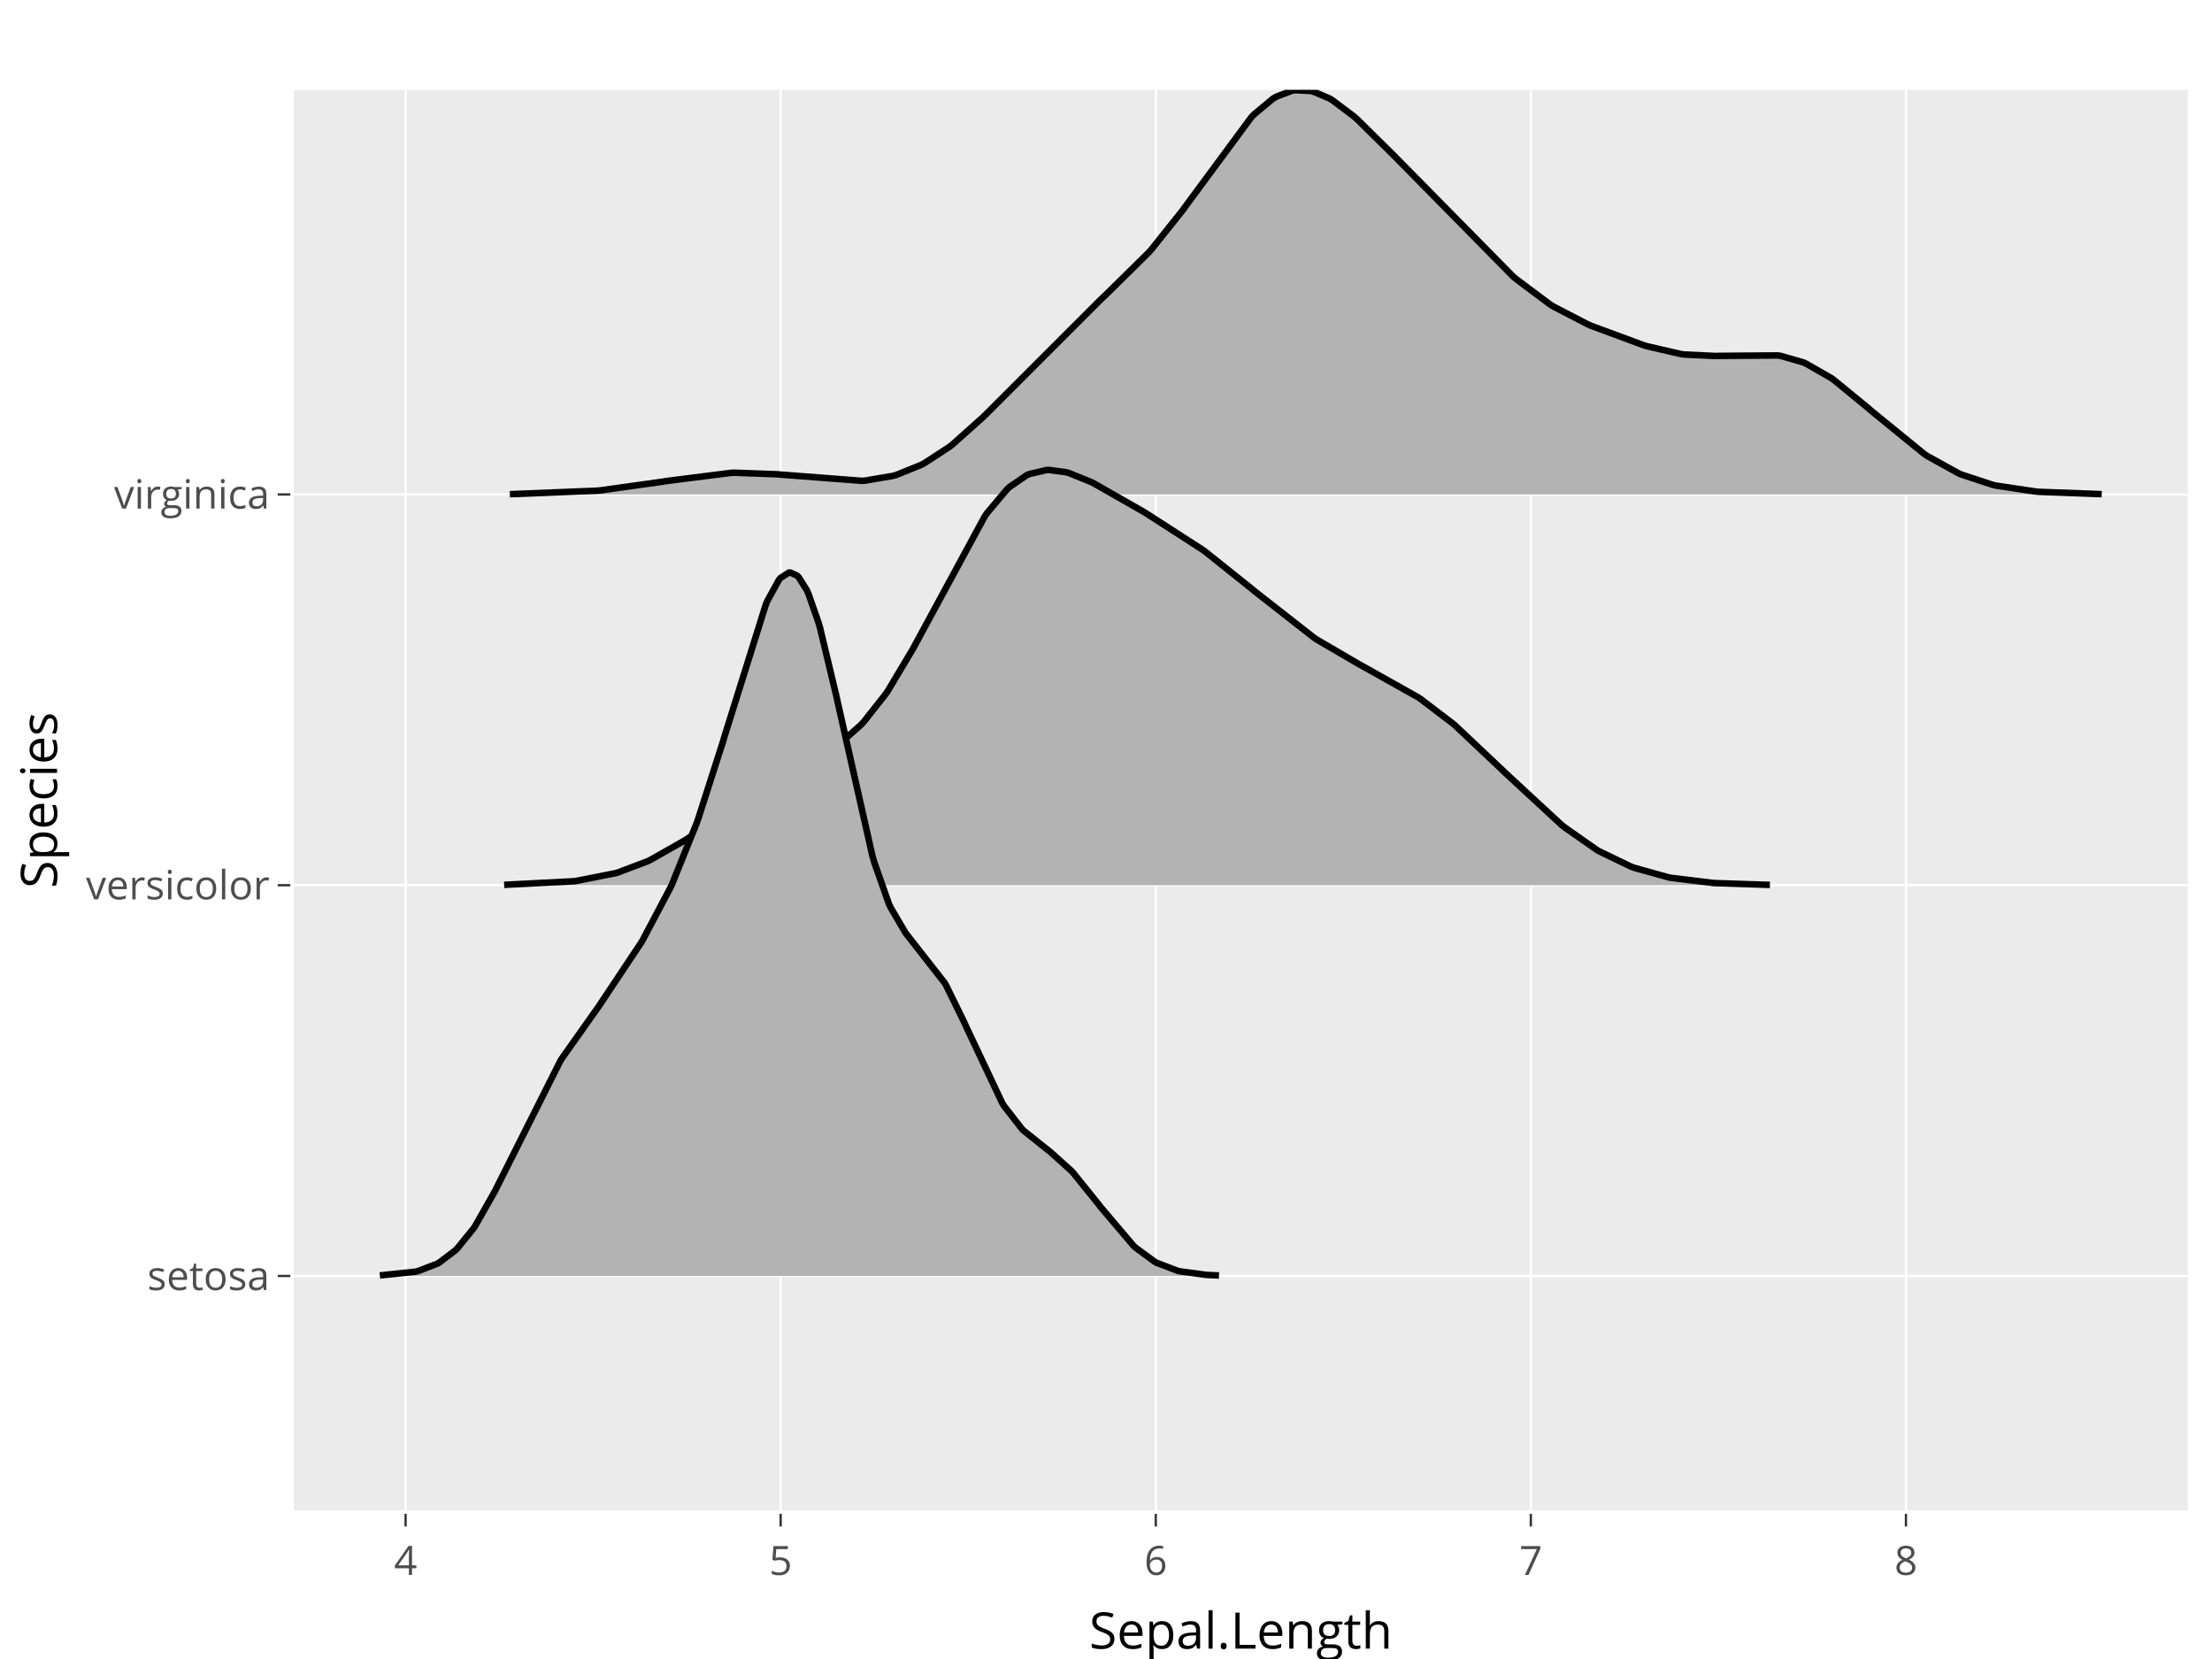
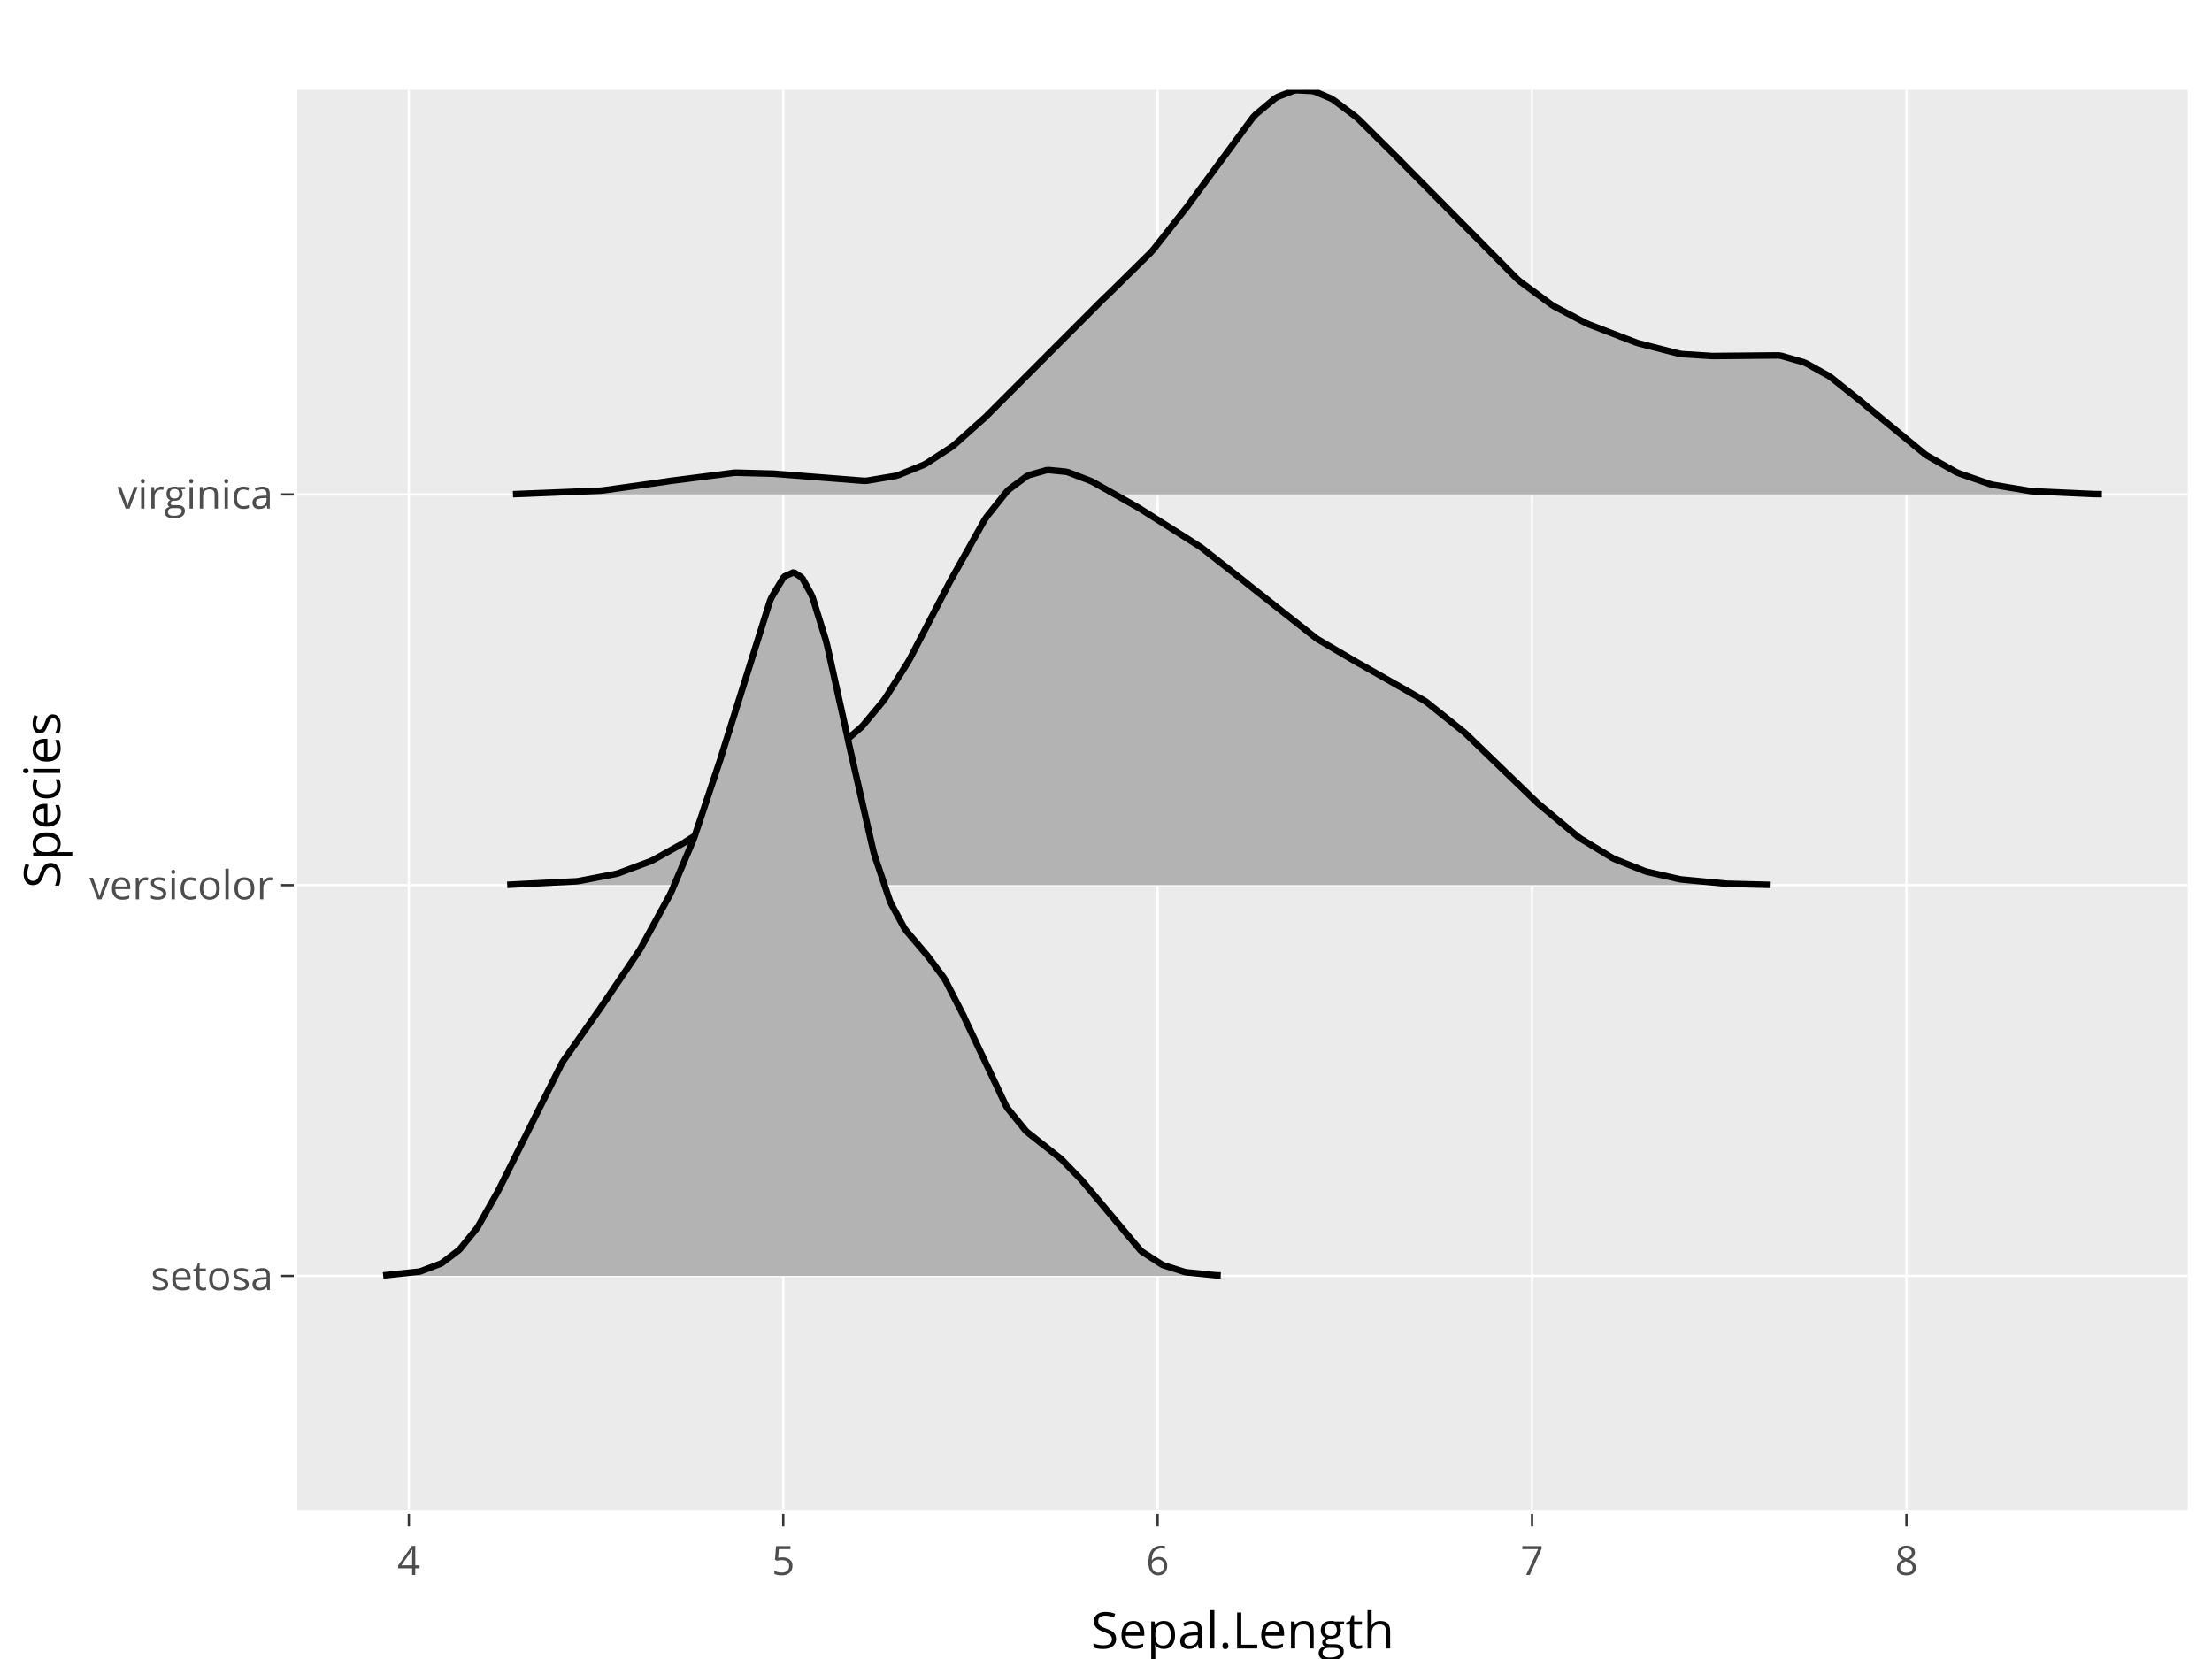
<svg xmlns="http://www.w3.org/2000/svg" class="main-svg" width="640" height="480" style="" viewBox="0 0 640 480">
  <rect x="0" y="0" width="640" height="480" style="fill: rgb(255, 255, 255); fill-opacity: 1;" />
  <defs id="defs-">
    <g class="clips">
      <clipPath id="clipxyplot" class="plotclip">
-         <rect width="548" height="411" />
+         <rect width="547" height="411" />
      </clipPath>
      <clipPath class="axesclip" id="clipx">
-         <rect x="85" y="0" width="548" height="480" />
+         <rect x="86" y="0" width="547" height="480" />
      </clipPath>
      <clipPath class="axesclip" id="clipy">
        <rect x="0" y="26" width="640" height="411" />
      </clipPath>
      <clipPath class="axesclip" id="clipxy">
-         <rect x="85" y="26" width="548" height="411" />
+         <rect x="86" y="26" width="547" height="411" />
      </clipPath>
    </g>
    <g class="gradients" />
    <g class="patterns" />
  </defs>
  <g class="bglayer">
-     <rect class="bg" x="85" y="26" width="548" height="411" style="fill: rgb(235, 235, 235); fill-opacity: 1; stroke-width: 0;" />
+     <rect class="bg" x="86" y="26" width="547" height="411" style="fill: rgb(235, 235, 235); fill-opacity: 1; stroke-width: 0;" />
  </g>
  <g class="layer-below">
    <g class="imagelayer" />
    <g class="shapelayer" />
  </g>
  <g class="cartesianlayer">
    <g class="subplot xy">
      <g class="layer-subplot">
        <g class="shapelayer" />
        <g class="imagelayer" />
      </g>
      <g class="gridlayer">
        <g class="x">
-           <path class="xgrid crisp" transform="translate(117.35,0)" d="M0,26v411" style="stroke: rgb(255, 255, 255); stroke-opacity: 1; stroke-width: 0.664px;" />
-           <path class="xgrid crisp" transform="translate(225.87,0)" d="M0,26v411" style="stroke: rgb(255, 255, 255); stroke-opacity: 1; stroke-width: 0.664px;" />
-           <path class="xgrid crisp" transform="translate(334.4,0)" d="M0,26v411" style="stroke: rgb(255, 255, 255); stroke-opacity: 1; stroke-width: 0.664px;" />
-           <path class="xgrid crisp" transform="translate(442.92,0)" d="M0,26v411" style="stroke: rgb(255, 255, 255); stroke-opacity: 1; stroke-width: 0.664px;" />
-           <path class="xgrid crisp" transform="translate(551.45,0)" d="M0,26v411" style="stroke: rgb(255, 255, 255); stroke-opacity: 1; stroke-width: 0.664px;" />
+           <path class="xgrid crisp" transform="translate(118.29,0)" d="M0,26v411" style="stroke: rgb(255, 255, 255); stroke-opacity: 1; stroke-width: 0.664px;" />
+           <path class="xgrid crisp" transform="translate(226.62,0)" d="M0,26v411" style="stroke: rgb(255, 255, 255); stroke-opacity: 1; stroke-width: 0.664px;" />
+           <path class="xgrid crisp" transform="translate(334.94,0)" d="M0,26v411" style="stroke: rgb(255, 255, 255); stroke-opacity: 1; stroke-width: 0.664px;" />
+           <path class="xgrid crisp" transform="translate(443.27,0)" d="M0,26v411" style="stroke: rgb(255, 255, 255); stroke-opacity: 1; stroke-width: 0.664px;" />
+           <path class="xgrid crisp" transform="translate(551.59,0)" d="M0,26v411" style="stroke: rgb(255, 255, 255); stroke-opacity: 1; stroke-width: 0.664px;" />
        </g>
        <g class="y">
-           <path class="ygrid crisp" transform="translate(0,369.17)" d="M85,0h548" style="stroke: rgb(255, 255, 255); stroke-opacity: 1; stroke-width: 0.664px;" />
-           <path class="ygrid crisp" transform="translate(0,256.12)" d="M85,0h548" style="stroke: rgb(255, 255, 255); stroke-opacity: 1; stroke-width: 0.664px;" />
-           <path class="ygrid crisp" transform="translate(0,143.06)" d="M85,0h548" style="stroke: rgb(255, 255, 255); stroke-opacity: 1; stroke-width: 0.664px;" />
+           <path class="ygrid crisp" transform="translate(0,369.17)" d="M86,0h547" style="stroke: rgb(255, 255, 255); stroke-opacity: 1; stroke-width: 0.664px;" />
+           <path class="ygrid crisp" transform="translate(0,256.11)" d="M86,0h547" style="stroke: rgb(255, 255, 255); stroke-opacity: 1; stroke-width: 0.664px;" />
+           <path class="ygrid crisp" transform="translate(0,143.06)" d="M86,0h547" style="stroke: rgb(255, 255, 255); stroke-opacity: 1; stroke-width: 0.664px;" />
        </g>
      </g>
      <g class="zerolinelayer" />
      <path class="xlines-below" />
      <path class="ylines-below" />
      <g class="overlines-below" />
      <g class="xaxislayer-below" />
      <g class="yaxislayer-below" />
      <g class="overaxes-below" />
-       <g class="plot" transform="translate(85,26)" clip-path="url(#clipxyplot)">
+       <g class="plot" transform="translate(86,26)" clip-path="url(#clipxyplot)">
        <g class="scatterlayer mlayer">
          <g class="trace scatter trace-vdiffr-plotly-1" style="stroke-miterlimit: 2; opacity: 1;">
            <g class="fills">
              <g>
-                 <path class="js-fill" d="M62.52,117.06L523.09,117.06L505.06,116.31L504.16,116.24L492.45,114.49L491.55,114.28L482.53,111.31L481.63,110.92L473.52,106.52L472.62,105.94L462.7,98.35L461.8,97.58L443.78,82.67L442.87,82.09L435.66,78.45L434.76,78.13L428.45,76.72L427.55,76.62L418.54,76.63L417.64,76.68L404.12,76.77L403.22,76.68L394.2,74.94L393.3,74.69L380.68,70.43L379.78,70.08L367.17,64.27L366.26,63.76L357.25,57.68L356.35,56.97L346.44,48.08L345.53,47.19L314.89,15.49L313.99,14.58L304.07,5.49L303.17,4.81L297.76,1.53L296.86,1.14L292.36,0.03L291.46,0L286.95,0.75L286.05,1.1L281.54,3.8L280.64,4.51L275.23,9.96L274.33,11.03L266.22,21.96L265.32,23.25L250.9,42.95L250,44.02L240.08,54.53L239.18,55.39L211.24,82.36L210.34,83.32L194.11,99.66L193.21,100.45L184.2,107.01L183.3,107.54L176.09,110.84L175.19,111.15L167.08,112.89L166.17,112.98L157.16,113.06L156.26,113L126.52,110.81L125.62,110.85L112.1,112.46L111.19,112.61L85.96,116.13L85.06,116.2L66.13,116.95L65.23,116.96L62.52,117.06Z" style="fill: rgb(179, 179, 179); fill-opacity: 1; stroke-width: 0;" />
+                 <path class="js-fill" d="M62.41,117.06L522.14,117.06L504.14,116.32L503.24,116.24L491.55,114.49L490.65,114.28L481.65,111.32L480.75,110.93L472.66,106.54L471.76,105.95L461.86,98.36L460.96,97.59L442.07,82.08L441.17,81.53L434.87,78.44L433.97,78.12L427.67,76.72L426.77,76.62L417.78,76.64L416.88,76.69L404.28,76.87L403.38,76.79L394.38,75.19L393.48,74.96L379.99,70.45L379.09,70.1L366.5,64.29L365.6,63.78L357.5,58.4L356.6,57.71L346.7,48.98L345.8,48.1L326.91,28.6L326.01,27.66L305.32,6.97L304.42,6.22L298.12,1.96L297.22,1.53L292.72,0.14L291.82,0.03L287.32,0.47L286.43,0.75L281.93,3.13L281.03,3.8L275.63,8.94L274.73,9.97L266.63,20.69L265.73,21.98L250.44,42.98L249.54,44.06L239.64,54.56L238.74,55.42L211.75,81.4L210.85,82.36L193.76,99.68L192.86,100.46L184.76,106.48L183.86,107.03L175.77,110.86L174.87,111.16L166.77,112.9L165.87,112.99L156.87,113.06L155.97,113L126.29,110.8L125.39,110.85L113.69,112.17L112.79,112.31L85.8,116.13L84.9,116.2L66.01,116.95L65.11,116.96L62.41,117.06Z" style="fill: rgb(179, 179, 179); fill-opacity: 1; stroke-width: 0;" />
              </g>
            </g>
            <g class="errorbars" />
            <g class="lines">
-               <path class="js-line" d="M62.52,117.06L523.09,117.06L505.06,116.31L504.16,116.24L492.45,114.49L491.55,114.28L482.53,111.31L481.63,110.92L473.52,106.52L472.62,105.94L462.7,98.35L461.8,97.58L443.78,82.67L442.87,82.09L435.66,78.45L434.76,78.13L428.45,76.72L427.55,76.62L418.54,76.63L417.64,76.68L404.12,76.77L403.22,76.68L394.2,74.94L393.3,74.69L380.68,70.43L379.78,70.08L367.17,64.27L366.26,63.76L357.25,57.68L356.35,56.97L346.44,48.08L345.53,47.19L314.89,15.49L313.99,14.58L304.07,5.49L303.17,4.81L297.76,1.53L296.86,1.14L292.36,0.03L291.46,0L286.95,0.75L286.05,1.1L281.54,3.8L280.64,4.51L275.23,9.96L274.33,11.03L266.22,21.96L265.32,23.25L250.9,42.95L250,44.02L240.08,54.53L239.18,55.39L211.24,82.36L210.34,83.32L194.11,99.66L193.21,100.45L184.2,107.01L183.3,107.54L176.09,110.84L175.19,111.15L167.08,112.89L166.17,112.98L157.16,113.06L156.26,113L126.52,110.81L125.62,110.85L112.1,112.46L111.19,112.61L85.96,116.13L85.06,116.2L66.13,116.95L65.23,116.96L62.52,117.06" style="vector-effect: non-scaling-stroke; fill: none; stroke: rgb(0, 0, 0); stroke-opacity: 0; stroke-width: 1.89px; opacity: 1;" />
+               <path class="js-line" d="M62.41,117.06L522.14,117.06L504.14,116.32L503.24,116.24L491.55,114.49L490.65,114.28L481.65,111.32L480.75,110.93L472.66,106.54L471.76,105.95L461.86,98.36L460.96,97.59L442.07,82.08L441.17,81.53L434.87,78.44L433.97,78.12L427.67,76.72L426.77,76.62L417.78,76.64L416.88,76.69L404.28,76.87L403.38,76.79L394.38,75.19L393.48,74.96L379.99,70.45L379.09,70.1L366.5,64.29L365.6,63.78L357.5,58.4L356.6,57.71L346.7,48.98L345.8,48.1L326.91,28.6L326.01,27.66L305.32,6.97L304.42,6.22L298.12,1.96L297.22,1.53L292.72,0.14L291.82,0.03L287.32,0.47L286.43,0.75L281.93,3.13L281.03,3.8L275.63,8.94L274.73,9.97L266.63,20.69L265.73,21.98L250.44,42.98L249.54,44.06L239.64,54.56L238.74,55.42L211.75,81.4L210.85,82.36L193.76,99.68L192.86,100.46L184.76,106.48L183.86,107.03L175.77,110.86L174.87,111.16L166.77,112.9L165.87,112.99L156.87,113.06L155.97,113L126.29,110.8L125.39,110.85L113.69,112.17L112.79,112.31L85.8,116.13L84.9,116.2L66.01,116.95L65.11,116.96L62.41,117.06" style="vector-effect: non-scaling-stroke; fill: none; stroke: rgb(0, 0, 0); stroke-opacity: 0; stroke-width: 1.89px; opacity: 1;" />
            </g>
            <g class="points" />
            <g class="text" />
          </g>
          <g class="trace scatter trace-vdiffr-plotly-2" style="stroke-miterlimit: 2; opacity: 1;">
            <g class="fills" />
            <g class="errorbars" />
            <g class="lines">
-               <path class="js-line" d="M62.52,116.99L87.76,115.97L88.66,115.89L106.69,113.37L107.59,113.21L126.52,110.81L127.42,110.77L140.04,111.23L140.94,111.32L164.37,113.12L165.27,113.06L173.38,111.68L174.29,111.43L181.5,108.51L182.4,108.04L189.61,103.35L190.51,102.66L199.52,94.61L200.42,93.72L233.77,60.37L234.67,59.55L247.29,47.12L248.19,46.11L257.21,34.8L258.11,33.55L277.03,7.94L277.94,7.01L283.34,2.52L284.25,1.99L288.75,0.26L289.65,0.09L294.16,0.31L295.06,0.53L299.57,2.44L300.47,2.97L306.78,7.72L307.68,8.52L318.49,19.19L319.4,20.12L352.74,53.95L353.65,54.73L363.56,62.13L364.46,62.69L374.38,67.83L375.28,68.23L390.6,73.9L391.5,74.17L401.41,76.45L402.32,76.57L411.33,77L412.23,76.97L429.36,76.84L430.26,76.98L436.57,78.79L437.47,79.17L444.68,83.29L445.58,83.92L455.49,92.04L456.39,92.84L471.72,105.33L472.62,105.94L481.63,110.92L482.53,111.31L491.55,114.28L492.45,114.49L504.16,116.24L505.06,116.31L523.09,116.98" style="vector-effect: non-scaling-stroke; fill: none; stroke: rgb(0, 0, 0); stroke-opacity: 1; stroke-width: 1.89px; opacity: 1;" />
+               <path class="js-line" d="M62.41,116.99L87.6,115.97L88.5,115.89L106.49,113.37L107.39,113.21L126.29,110.8L127.19,110.77L137.98,111.06L138.88,111.14L164.07,113.12L164.97,113.06L173.07,111.7L173.97,111.44L181.17,108.53L182.06,108.05L189.26,103.37L190.16,102.67L199.16,94.63L200.06,93.73L233.35,60.38L234.24,59.57L246.84,47.16L247.74,46.15L257.64,33.59L258.54,32.33L276.53,7.95L277.43,7.02L282.83,2.52L283.73,1.99L288.22,0.26L289.12,0.09L293.62,0.31L294.52,0.53L299.02,2.45L299.92,2.99L306.22,7.74L307.12,8.54L318.81,20.15L319.71,21.09L353,54.76L353.9,55.52L362.9,62.16L363.8,62.71L372.79,67.45L373.69,67.85L387.19,73.04L388.09,73.34L399.78,76.33L400.68,76.47L409.68,77.03L410.58,77.01L428.57,76.84L429.47,76.98L435.77,78.79L436.67,79.17L442.97,82.67L443.87,83.28L452.86,90.47L453.76,91.26L470.86,105.34L471.76,105.95L479.85,110.52L480.75,110.93L489.75,114.05L490.65,114.28L501.44,116.07L502.34,116.16L519.44,116.94L520.34,116.96L522.14,116.98" style="vector-effect: non-scaling-stroke; fill: none; stroke: rgb(0, 0, 0); stroke-opacity: 1; stroke-width: 1.89px; opacity: 1;" />
            </g>
            <g class="points" />
            <g class="text" />
          </g>
          <g class="trace scatter trace-vdiffr-plotly-3" style="stroke-miterlimit: 2; opacity: 1;">
            <g class="fills">
              <g>
-                 <path class="js-fill" d="M60.86,230.12L427.09,230.12L409.89,229.41L409.17,229.36L396.99,227.68L396.27,227.53L386.95,224.76L386.24,224.47L378.35,220.68L377.63,220.27L368.32,213.88L367.6,213.31L357.57,204.48L356.85,203.8L331.77,180.41L331.05,179.86L321.02,173.07L320.3,172.65L290.92,155.48L290.2,154.95L275.86,143.26L275.15,142.66L260.1,131.03L259.38,130.54L244.33,121.15L243.61,120.73L228.56,112.46L227.85,112.16L221.4,110.2L220.68,110.09L215.66,110.27L214.95,110.43L210.65,112.25L209.93,112.69L204.91,117.04L204.2,117.84L199.18,124.5L198.46,125.61L190.58,139.55L189.86,140.93L173.38,171.6L172.66,172.7L165.49,182.2L164.78,183L157.61,189.45L156.89,189.97L149.01,194.79L148.29,195.17L128.94,206.26L128.23,206.74L104.58,222.12L103.86,222.47L94.54,226.21L93.82,226.42L83.79,228.61L83.07,228.71L68.74,229.83L68.02,229.85L60.86,230.12Z" style="fill: rgb(179, 179, 179); fill-opacity: 1; stroke-width: 0;" />
+                 <path class="js-fill" d="M60.75,230.11L426.31,230.11L408.42,229.36L407.71,229.3L396.26,227.69L395.55,227.53L386.25,224.77L385.53,224.49L376.95,220.28L376.23,219.86L366.93,213.33L366.22,212.75L356.2,203.81L355.48,203.12L331.88,180.99L331.16,180.42L321.86,173.94L321.15,173.51L306.12,165.4L305.41,165.01L294.68,158.56L293.96,158.07L282.52,149.3L281.8,148.7L259.62,131.06L258.91,130.57L243.17,120.76L242.45,120.34L226.72,111.88L226,111.6L219.56,110.03L218.85,109.99L214.55,110.44L213.84,110.63L209.55,112.69L208.83,113.19L203.82,117.83L203.11,118.66L197.38,126.75L196.67,127.91L188.8,142.35L188.08,143.75L174.49,169.33L173.78,170.5L166.62,180.59L165.91,181.43L159.47,187.8L158.75,188.38L151.6,193.21L150.88,193.62L126.56,207.73L125.85,208.22L105.82,221.38L105.1,221.76L95.8,225.75L95.08,225.99L85.78,228.27L85.07,228.39L71.48,229.71L70.76,229.74L60.75,230.11Z" style="fill: rgb(179, 179, 179); fill-opacity: 1; stroke-width: 0;" />
              </g>
            </g>
            <g class="errorbars" />
            <g class="lines">
-               <path class="js-line" d="M60.86,230.12L427.09,230.12L409.89,229.41L409.17,229.36L396.99,227.68L396.27,227.53L386.95,224.76L386.24,224.47L378.35,220.68L377.63,220.27L368.32,213.88L367.6,213.31L357.57,204.48L356.85,203.8L331.77,180.41L331.05,179.86L321.02,173.07L320.3,172.65L290.92,155.48L290.2,154.95L275.86,143.26L275.15,142.66L260.1,131.03L259.38,130.54L244.33,121.15L243.61,120.73L228.56,112.46L227.85,112.16L221.4,110.2L220.68,110.09L215.66,110.27L214.95,110.43L210.65,112.25L209.93,112.69L204.91,117.04L204.2,117.84L199.18,124.5L198.46,125.61L190.58,139.55L189.86,140.93L173.38,171.6L172.66,172.7L165.49,182.2L164.78,183L157.61,189.45L156.89,189.97L149.01,194.79L148.29,195.17L128.94,206.26L128.23,206.74L104.58,222.12L103.86,222.47L94.54,226.21L93.82,226.42L83.79,228.61L83.07,228.71L68.74,229.83L68.02,229.85L60.86,230.12" style="vector-effect: non-scaling-stroke; fill: none; stroke: rgb(0, 0, 0); stroke-opacity: 0; stroke-width: 1.89px; opacity: 1;" />
+               <path class="js-line" d="M60.75,230.11L426.31,230.11L408.42,229.36L407.71,229.3L396.26,227.69L395.55,227.53L386.25,224.77L385.53,224.49L376.95,220.28L376.23,219.86L366.93,213.33L366.22,212.75L356.2,203.81L355.48,203.12L331.88,180.99L331.16,180.42L321.86,173.94L321.15,173.51L306.12,165.4L305.41,165.01L294.68,158.56L293.96,158.07L282.52,149.3L281.8,148.7L259.62,131.06L258.91,130.57L243.17,120.76L242.45,120.34L226.72,111.88L226,111.6L219.56,110.03L218.85,109.99L214.55,110.44L213.84,110.63L209.55,112.69L208.83,113.19L203.82,117.83L203.11,118.66L197.38,126.75L196.67,127.91L188.8,142.35L188.08,143.75L174.49,169.33L173.78,170.5L166.62,180.59L165.91,181.43L159.47,187.8L158.75,188.38L151.6,193.21L150.88,193.62L126.56,207.73L125.85,208.22L105.82,221.38L105.1,221.76L95.8,225.75L95.08,225.99L85.78,228.27L85.07,228.39L71.48,229.71L70.76,229.74L60.75,230.11" style="vector-effect: non-scaling-stroke; fill: none; stroke: rgb(0, 0, 0); stroke-opacity: 0; stroke-width: 1.89px; opacity: 1;" />
            </g>
            <g class="points" />
            <g class="text" />
          </g>
          <g class="trace scatter trace-vdiffr-plotly-4" style="stroke-miterlimit: 2; opacity: 1;">
            <g class="fills" />
            <g class="errorbars" />
            <g class="lines">
-               <path class="js-line" d="M60.86,230.01L80.92,228.98L81.64,228.9L93.11,226.63L93.82,226.42L102.43,223.16L103.14,222.82L113.18,217.12L113.89,216.65L142.56,198.17L143.28,197.79L156.89,189.97L157.61,189.45L164.06,183.75L164.78,183L171.23,174.85L171.94,173.79L179.11,161.78L179.83,160.46L199.9,123.44L200.61,122.41L206.35,115.59L207.06,114.92L212.08,111.48L212.8,111.16L217.81,109.99L218.53,109.97L223.55,110.65L224.26,110.85L230.71,113.47L231.43,113.83L245.76,122L246.48,122.43L262.96,133.06L263.68,133.58L277.3,144.46L278.01,145.07L295.22,158.53L295.93,159.01L308.12,166.13L308.83,166.51L325.32,175.76L326.03,176.24L335.35,183.34L336.07,183.95L349.68,196.8L350.4,197.5L366.88,212.74L367.6,213.31L376.92,219.84L377.63,220.27L386.95,224.76L387.67,225.03L397.7,227.83L398.42,227.97L410.6,229.46L411.32,229.51L427.09,230.03" style="vector-effect: non-scaling-stroke; fill: none; stroke: rgb(0, 0, 0); stroke-opacity: 1; stroke-width: 1.89px; opacity: 1;" />
+               <path class="js-line" d="M60.75,230.01L80.78,228.99L81.49,228.9L92.22,226.84L92.94,226.64L102.24,223.17L102.95,222.83L111.54,218.04L112.25,217.59L143.73,197.42L144.45,197.05L156.61,190L157.32,189.48L163.05,184.53L163.76,183.79L169.48,176.91L170.2,175.91L176.64,165.68L177.35,164.42L188.08,143.75L188.8,142.35L198.82,124.5L199.53,123.44L205.25,116.28L205.97,115.58L210.98,111.84L211.69,111.47L216.7,110.06L217.42,110L222.42,110.49L223.14,110.67L229.58,113.16L230.29,113.5L243.17,120.76L243.88,121.19L261.05,132.06L261.77,132.57L274.65,142.69L275.36,143.29L294.68,158.56L295.39,159.04L306.84,165.78L307.55,166.15L326.15,176.73L326.87,177.23L337.6,185.84L338.32,186.49L358.35,205.84L359.06,206.51L370.51,216.06L371.22,216.57L380.52,222.23L381.24,222.58L389.82,226.01L390.54,226.23L399.84,228.35L400.55,228.46L413.43,229.68L414.15,229.71L426.31,230.03" style="vector-effect: non-scaling-stroke; fill: none; stroke: rgb(0, 0, 0); stroke-opacity: 1; stroke-width: 1.89px; opacity: 1;" />
            </g>
            <g class="points" />
            <g class="text" />
          </g>
          <g class="trace scatter trace-vdiffr-plotly-5" style="stroke-miterlimit: 2; opacity: 1;">
            <g class="fills">
              <g>
-                 <path class="js-fill" d="M24.91,343.17L267.69,343.17L259.62,342.43L259.14,342.36L252.49,340.66L252.01,340.47L246.31,337.26L245.84,336.9L240.61,332.05L240.14,331.53L233.01,322.64L232.53,322.01L223.98,311.73L223.51,311.26L216.38,305.39L215.9,305.04L209.25,299.11L208.78,298.55L204.5,292.34L204.03,291.51L198.8,280.83L198.33,279.75L187.87,257.63L187.4,256.86L182.17,249.92L181.7,249.38L175.52,241.77L175.05,241.01L171.72,234.39L171.24,233.24L166.97,220.03L166.49,218.27L160.32,191.18L159.84,188.91L152.24,155.58L151.76,153.95L147.96,143.79L147.49,142.95L145.11,140.16L144.64,139.89L142.74,139.82L142.26,140.04L140.36,141.78L139.89,142.42L137.04,147.82L136.56,148.95L131.81,162.7L131.33,164.25L115.66,214.65L115.18,215.94L108.53,231.78L108.05,232.77L100.93,246.03L100.45,246.82L90.95,261.37L90.47,262.05L73.37,287.27L72.9,288.13L65.29,303.56L64.82,304.59L54.37,325.7L53.89,326.48L48.66,333.76L48.19,334.3L42.96,338.78L42.49,339.08L36.79,341.54L36.31,341.68L29.19,342.8L28.71,342.83L24.91,343.17Z" style="fill: rgb(179, 179, 179); fill-opacity: 1; stroke-width: 0;" />
+                 <path class="js-fill" d="M24.86,343.17L267.2,343.17L259.14,342.43L258.67,342.36L252.03,340.67L251.55,340.48L245.86,337.27L245.39,336.92L239.7,331.54L239.22,331.01L230.21,319.52L229.74,318.91L222.15,310.36L221.68,309.92L207.45,297.39L206.97,296.76L202.71,289.81L202.23,288.9L195.12,273.2L194.64,272.11L188,258.43L187.53,257.64L182.31,250.48L181.84,249.94L174.73,241.08L174.25,240.29L170.46,232.09L169.98,230.81L165.71,216.52L165.24,214.64L158.6,184.42L158.13,182.15L151.49,153.95L151.01,152.37L147.69,143.79L147.22,142.94L144.85,140.16L144.37,139.88L142.48,139.82L142,140.04L139.63,142.43L139.16,143.17L136.31,148.98L135.84,150.17L131.57,162.75L131.09,164.3L115.44,214.71L114.97,216L107.86,232.82L107.38,233.8L100.27,246.86L99.79,247.65L89.84,262.75L89.36,263.42L73.71,286.43L73.24,287.28L66.12,301.52L65.65,302.54L53.79,326.51L53.32,327.28L47.63,334.82L47.15,335.31L41.94,339.37L41.46,339.64L36.25,341.68L35.77,341.8L29.13,342.8L28.66,342.83L24.86,343.17Z" style="fill: rgb(179, 179, 179); fill-opacity: 1; stroke-width: 0;" />
              </g>
            </g>
            <g class="errorbars" />
            <g class="lines">
-               <path class="js-line" d="M24.91,343.17L267.69,343.17L259.62,342.43L259.14,342.36L252.49,340.66L252.01,340.47L246.31,337.26L245.84,336.9L240.61,332.05L240.14,331.53L233.01,322.64L232.53,322.01L223.98,311.73L223.51,311.26L216.38,305.39L215.9,305.04L209.25,299.11L208.78,298.55L204.5,292.34L204.03,291.51L198.8,280.83L198.33,279.75L187.87,257.63L187.4,256.86L182.17,249.92L181.7,249.38L175.52,241.77L175.05,241.01L171.72,234.39L171.24,233.24L166.97,220.03L166.49,218.27L160.32,191.18L159.84,188.91L152.24,155.58L151.76,153.95L147.96,143.79L147.49,142.95L145.11,140.16L144.64,139.89L142.74,139.82L142.26,140.04L140.36,141.78L139.89,142.42L137.04,147.82L136.56,148.95L131.81,162.7L131.33,164.25L115.66,214.65L115.18,215.94L108.53,231.78L108.05,232.77L100.93,246.03L100.45,246.82L90.95,261.37L90.47,262.05L73.37,287.27L72.9,288.13L65.29,303.56L64.82,304.59L54.37,325.7L53.89,326.48L48.66,333.76L48.19,334.3L42.96,338.78L42.49,339.08L36.79,341.54L36.31,341.68L29.19,342.8L28.71,342.83L24.91,343.17" style="vector-effect: non-scaling-stroke; fill: none; stroke: rgb(0, 0, 0); stroke-opacity: 0; stroke-width: 1.89px; opacity: 1;" />
+               <path class="js-line" d="M24.86,343.17L267.2,343.17L259.14,342.43L258.67,342.36L252.03,340.67L251.55,340.48L245.86,337.27L245.39,336.92L239.7,331.54L239.22,331.01L230.21,319.52L229.74,318.91L222.15,310.36L221.68,309.92L207.45,297.39L206.97,296.76L202.71,289.81L202.23,288.9L195.12,273.2L194.64,272.11L188,258.43L187.53,257.64L182.31,250.48L181.84,249.94L174.73,241.08L174.25,240.29L170.46,232.09L169.98,230.81L165.71,216.52L165.24,214.64L158.6,184.42L158.13,182.15L151.49,153.95L151.01,152.37L147.69,143.79L147.22,142.94L144.85,140.16L144.37,139.88L142.48,139.82L142,140.04L139.63,142.43L139.16,143.17L136.31,148.98L135.84,150.17L131.57,162.75L131.09,164.3L115.44,214.71L114.97,216L107.86,232.82L107.38,233.8L100.27,246.86L99.79,247.65L89.84,262.75L89.36,263.42L73.71,286.43L73.24,287.28L66.12,301.52L65.65,302.54L53.79,326.51L53.32,327.28L47.63,334.82L47.15,335.31L41.94,339.37L41.46,339.64L36.25,341.68L35.77,341.8L29.13,342.8L28.66,342.83L24.86,343.17" style="vector-effect: non-scaling-stroke; fill: none; stroke: rgb(0, 0, 0); stroke-opacity: 0; stroke-width: 1.89px; opacity: 1;" />
            </g>
            <g class="points" />
            <g class="text" />
          </g>
          <g class="trace scatter trace-vdiffr-plotly-6" style="stroke-miterlimit: 2; opacity: 1;">
            <g class="fills" />
            <g class="errorbars" />
            <g class="lines">
-               <path class="js-line" d="M24.91,343.03L35.36,341.91L35.84,341.8L41.54,339.62L42.01,339.36L46.76,335.76L47.24,335.29L51.99,329.44L52.47,328.73L58.17,318.69L58.64,317.74L77.17,280.87L77.65,280.13L87.62,266.03L88.1,265.37L100.45,246.82L100.93,246.03L109,230.77L109.48,229.74L116.61,212.04L117.08,210.7L124.21,188.48L124.68,186.88L136.56,148.95L137.04,147.82L140.36,141.78L140.84,141.22L143.21,139.68L143.69,139.67L145.59,140.53L146.06,140.97L148.44,144.76L148.91,145.8L151.76,153.95L152.24,155.58L156.99,175.4L157.47,177.61L167.44,221.74L167.92,223.4L172.19,235.5L172.67,236.55L176.95,243.83L177.42,244.46L188.35,258.42L188.82,259.26L194.05,269.93L194.52,271L204.98,293.14L205.45,293.92L210.68,300.64L211.15,301.11L218.28,306.81L218.76,307.17L224.93,312.72L225.41,313.22L233.01,322.64L233.48,323.27L242.99,334.47L243.46,334.91L249.16,339.1L249.64,339.36L255.81,341.71L256.29,341.82L263.89,342.85L264.37,342.89L267.69,343.03" style="vector-effect: non-scaling-stroke; fill: none; stroke: rgb(0, 0, 0); stroke-opacity: 1; stroke-width: 1.89px; opacity: 1;" />
+               <path class="js-line" d="M24.86,343.03L35.3,341.92L35.77,341.8L41.46,339.64L41.94,339.37L46.68,335.77L47.15,335.31L51.9,329.46L52.37,328.75L58.06,318.71L58.54,317.76L76.56,281.64L77.03,280.89L86.99,266.71L87.46,266.06L98.85,249.2L99.32,248.43L107.86,232.82L108.33,231.83L114.5,217.25L114.97,216L122.56,193.27L123.03,191.7L136.79,147.84L137.26,146.78L140.58,141.23L141.05,140.74L143.43,139.67L143.9,139.74L145.8,140.97L146.27,141.53L148.64,145.8L149.12,146.91L152.91,159.11L153.38,160.97L159.08,186.69L159.55,188.97L166.66,220.12L167.14,221.82L171.41,234.47L171.88,235.58L175.67,242.56L176.15,243.23L181.84,249.94L182.31,250.48L187.06,256.87L187.53,257.64L192.75,267.82L193.22,268.88L205.08,293.96L205.55,294.7L210.77,301.14L211.24,301.59L220.73,309.09L221.2,309.5L226.89,315.38L227.37,315.95L243.97,335.76L244.44,336.16L250.13,339.85L250.61,340.07L256.77,342.03L257.24,342.12L265.78,342.98L266.26,343L267.2,343.03" style="vector-effect: non-scaling-stroke; fill: none; stroke: rgb(0, 0, 0); stroke-opacity: 1; stroke-width: 1.89px; opacity: 1;" />
            </g>
            <g class="points" />
            <g class="text" />
          </g>
        </g>
      </g>
      <g class="overplot" />
      <path class="xlines-above crisp" d="" style="fill: none; stroke-width: 1px; stroke: rgb(0, 0, 0); stroke-opacity: 0;" />
      <path class="ylines-above crisp" d="" style="fill: none; stroke-width: 1px; stroke: rgb(0, 0, 0); stroke-opacity: 0;" />
      <g class="overlines-above" />
      <g class="xaxislayer-above">
-         <path class="xtick ticks crisp" d="M0,438v3.653" transform="translate(117.35,0)" style="stroke: rgb(51, 51, 51); stroke-opacity: 1; stroke-width: 0.664px;" />
-         <path class="xtick ticks crisp" d="M0,438v3.653" transform="translate(225.87,0)" style="stroke: rgb(51, 51, 51); stroke-opacity: 1; stroke-width: 0.664px;" />
-         <path class="xtick ticks crisp" d="M0,438v3.653" transform="translate(334.4,0)" style="stroke: rgb(51, 51, 51); stroke-opacity: 1; stroke-width: 0.664px;" />
-         <path class="xtick ticks crisp" d="M0,438v3.653" transform="translate(442.92,0)" style="stroke: rgb(51, 51, 51); stroke-opacity: 1; stroke-width: 0.664px;" />
-         <path class="xtick ticks crisp" d="M0,438v3.653" transform="translate(551.45,0)" style="stroke: rgb(51, 51, 51); stroke-opacity: 1; stroke-width: 0.664px;" />
+         <path class="xtick ticks crisp" d="M0,438v3.653" transform="translate(118.29,0)" style="stroke: rgb(51, 51, 51); stroke-opacity: 1; stroke-width: 0.664px;" />
+         <path class="xtick ticks crisp" d="M0,438v3.653" transform="translate(226.62,0)" style="stroke: rgb(51, 51, 51); stroke-opacity: 1; stroke-width: 0.664px;" />
+         <path class="xtick ticks crisp" d="M0,438v3.653" transform="translate(334.94,0)" style="stroke: rgb(51, 51, 51); stroke-opacity: 1; stroke-width: 0.664px;" />
+         <path class="xtick ticks crisp" d="M0,438v3.653" transform="translate(443.27,0)" style="stroke: rgb(51, 51, 51); stroke-opacity: 1; stroke-width: 0.664px;" />
+         <path class="xtick ticks crisp" d="M0,438v3.653" transform="translate(551.59,0)" style="stroke: rgb(51, 51, 51); stroke-opacity: 1; stroke-width: 0.664px;" />
        <g class="xtick">
-           <text text-anchor="middle" x="0" y="455.68" transform="translate(117.35,0)" style="font-family: 'Open Sans', verdana, arial, sans-serif; font-size: 11.69px; fill: rgb(77, 77, 77); fill-opacity: 1; white-space: pre; opacity: 1;">4</text>
+           <text text-anchor="middle" x="0" y="455.68" transform="translate(118.29,0)" style="font-family: 'Open Sans', verdana, arial, sans-serif; font-size: 11.69px; fill: rgb(77, 77, 77); fill-opacity: 1; white-space: pre; opacity: 1;">4</text>
        </g>
        <g class="xtick">
-           <text text-anchor="middle" x="0" y="455.68" style="font-family: 'Open Sans', verdana, arial, sans-serif; font-size: 11.69px; fill: rgb(77, 77, 77); fill-opacity: 1; white-space: pre; opacity: 1;" transform="translate(225.87,0)">5</text>
+           <text text-anchor="middle" x="0" y="455.68" style="font-family: 'Open Sans', verdana, arial, sans-serif; font-size: 11.69px; fill: rgb(77, 77, 77); fill-opacity: 1; white-space: pre; opacity: 1;" transform="translate(226.62,0)">5</text>
        </g>
        <g class="xtick">
-           <text text-anchor="middle" x="0" y="455.68" style="font-family: 'Open Sans', verdana, arial, sans-serif; font-size: 11.69px; fill: rgb(77, 77, 77); fill-opacity: 1; white-space: pre; opacity: 1;" transform="translate(334.4,0)">6</text>
+           <text text-anchor="middle" x="0" y="455.68" style="font-family: 'Open Sans', verdana, arial, sans-serif; font-size: 11.69px; fill: rgb(77, 77, 77); fill-opacity: 1; white-space: pre; opacity: 1;" transform="translate(334.94,0)">6</text>
        </g>
        <g class="xtick">
-           <text text-anchor="middle" x="0" y="455.68" style="font-family: 'Open Sans', verdana, arial, sans-serif; font-size: 11.69px; fill: rgb(77, 77, 77); fill-opacity: 1; white-space: pre; opacity: 1;" transform="translate(442.92,0)">7</text>
+           <text text-anchor="middle" x="0" y="455.68" style="font-family: 'Open Sans', verdana, arial, sans-serif; font-size: 11.69px; fill: rgb(77, 77, 77); fill-opacity: 1; white-space: pre; opacity: 1;" transform="translate(443.27,0)">7</text>
        </g>
        <g class="xtick">
-           <text text-anchor="middle" x="0" y="455.68" style="font-family: 'Open Sans', verdana, arial, sans-serif; font-size: 11.69px; fill: rgb(77, 77, 77); fill-opacity: 1; white-space: pre; opacity: 1;" transform="translate(551.45,0)">8</text>
+           <text text-anchor="middle" x="0" y="455.68" style="font-family: 'Open Sans', verdana, arial, sans-serif; font-size: 11.69px; fill: rgb(77, 77, 77); fill-opacity: 1; white-space: pre; opacity: 1;" transform="translate(551.59,0)">8</text>
        </g>
      </g>
      <g class="yaxislayer-above">
-         <path class="ytick ticks crisp" d="M84,0h-3.653" transform="translate(0,369.17)" style="stroke: rgb(51, 51, 51); stroke-opacity: 1; stroke-width: 0.664px;" />
-         <path class="ytick ticks crisp" d="M84,0h-3.653" transform="translate(0,256.12)" style="stroke: rgb(51, 51, 51); stroke-opacity: 1; stroke-width: 0.664px;" />
-         <path class="ytick ticks crisp" d="M84,0h-3.653" transform="translate(0,143.06)" style="stroke: rgb(51, 51, 51); stroke-opacity: 1; stroke-width: 0.664px;" />
+         <path class="ytick ticks crisp" d="M85,0h-3.653" transform="translate(0,369.17)" style="stroke: rgb(51, 51, 51); stroke-opacity: 1; stroke-width: 0.664px;" />
+         <path class="ytick ticks crisp" d="M85,0h-3.653" transform="translate(0,256.11)" style="stroke: rgb(51, 51, 51); stroke-opacity: 1; stroke-width: 0.664px;" />
+         <path class="ytick ticks crisp" d="M85,0h-3.653" transform="translate(0,143.06)" style="stroke: rgb(51, 51, 51); stroke-opacity: 1; stroke-width: 0.664px;" />
        <g class="ytick">
-           <text text-anchor="end" x="78.009" y="4.091" transform="translate(0,369.17)" style="font-family: 'Open Sans', verdana, arial, sans-serif; font-size: 11.69px; fill: rgb(77, 77, 77); fill-opacity: 1; white-space: pre; opacity: 1;">setosa</text>
+           <text text-anchor="end" x="79.009" y="4.091" transform="translate(0,369.17)" style="font-family: 'Open Sans', verdana, arial, sans-serif; font-size: 11.69px; fill: rgb(77, 77, 77); fill-opacity: 1; white-space: pre; opacity: 1;">setosa</text>
        </g>
        <g class="ytick">
-           <text text-anchor="end" x="78.009" y="4.091" style="font-family: 'Open Sans', verdana, arial, sans-serif; font-size: 11.69px; fill: rgb(77, 77, 77); fill-opacity: 1; white-space: pre; opacity: 1;" transform="translate(0,256.12)">versicolor</text>
+           <text text-anchor="end" x="79.009" y="4.091" style="font-family: 'Open Sans', verdana, arial, sans-serif; font-size: 11.69px; fill: rgb(77, 77, 77); fill-opacity: 1; white-space: pre; opacity: 1;" transform="translate(0,256.11)">versicolor</text>
        </g>
        <g class="ytick">
-           <text text-anchor="end" x="78.009" y="4.091" style="font-family: 'Open Sans', verdana, arial, sans-serif; font-size: 11.69px; fill: rgb(77, 77, 77); fill-opacity: 1; white-space: pre; opacity: 1;" transform="translate(0,143.06)">virginica</text>
+           <text text-anchor="end" x="79.009" y="4.091" style="font-family: 'Open Sans', verdana, arial, sans-serif; font-size: 11.69px; fill: rgb(77, 77, 77); fill-opacity: 1; white-space: pre; opacity: 1;" transform="translate(0,143.06)">virginica</text>
        </g>
      </g>
      <g class="overaxes-above" />
    </g>
  </g>
  <g class="polarlayer" />
  <g class="smithlayer" />
  <g class="ternarylayer" />
  <g class="geolayer" />
  <g class="funnelarealayer" />
  <g class="pielayer" />
  <g class="iciclelayer" />
  <g class="treemaplayer" />
  <g class="sunburstlayer" />
  <g class="glimages" />
  <defs id="topdefs-">
    <g class="clips" />
  </defs>
  <g class="layer-above">
    <g class="imagelayer" />
    <g class="shapelayer">
-       <path data-index="0" fill-rule="evenodd" d="M85,437H633V26H85Z" style="opacity: 1; stroke: rgb(0, 0, 0); stroke-opacity: 0; fill: rgb(0, 0, 0); fill-opacity: 0; stroke-width: 0px;" />
+       <path data-index="0" fill-rule="evenodd" d="M86,437H633V26H86Z" style="opacity: 1; stroke: rgb(0, 0, 0); stroke-opacity: 0; fill: rgb(0, 0, 0); fill-opacity: 0; stroke-width: 0px;" />
    </g>
  </g>
  <g class="infolayer">
    <g class="g-gtitle" />
-     <g class="g-xtitle" transform="translate(0,-13.83562)">
-       <text class="xtitle" x="359" y="490.836" text-anchor="middle" style="font-family: 'Open Sans', verdana, arial, sans-serif; font-size: 14.61px; fill: rgb(0, 0, 0); opacity: 1; font-weight: normal; white-space: pre;">Sepal.Length</text>
+     <g class="g-xtitle" transform="translate(0,-13.86687)">
+       <text class="xtitle" x="359.5" y="490.836" text-anchor="middle" style="font-family: 'Open Sans', verdana, arial, sans-serif; font-size: 14.61px; fill: rgb(0, 0, 0); opacity: 1; font-weight: normal; white-space: pre;">Sepal.Length</text>
    </g>
-     <g class="g-ytitle" transform="translate(-29.27637,0)">
-       <text class="ytitle" transform="rotate(-90,45.77626,231.5)" x="45.776" y="231.5" text-anchor="middle" style="font-family: 'Open Sans', verdana, arial, sans-serif; font-size: 14.61px; fill: rgb(0, 0, 0); opacity: 1; font-weight: normal; white-space: pre;">Species</text>
+     <g class="g-ytitle" transform="translate(-29.37012,0)">
+       <text class="ytitle" transform="rotate(-90,46.77626,231.5)" x="46.776" y="231.5" text-anchor="middle" style="font-family: 'Open Sans', verdana, arial, sans-serif; font-size: 14.61px; fill: rgb(0, 0, 0); opacity: 1; font-weight: normal; white-space: pre;">Species</text>
    </g>
  </g>
</svg>
